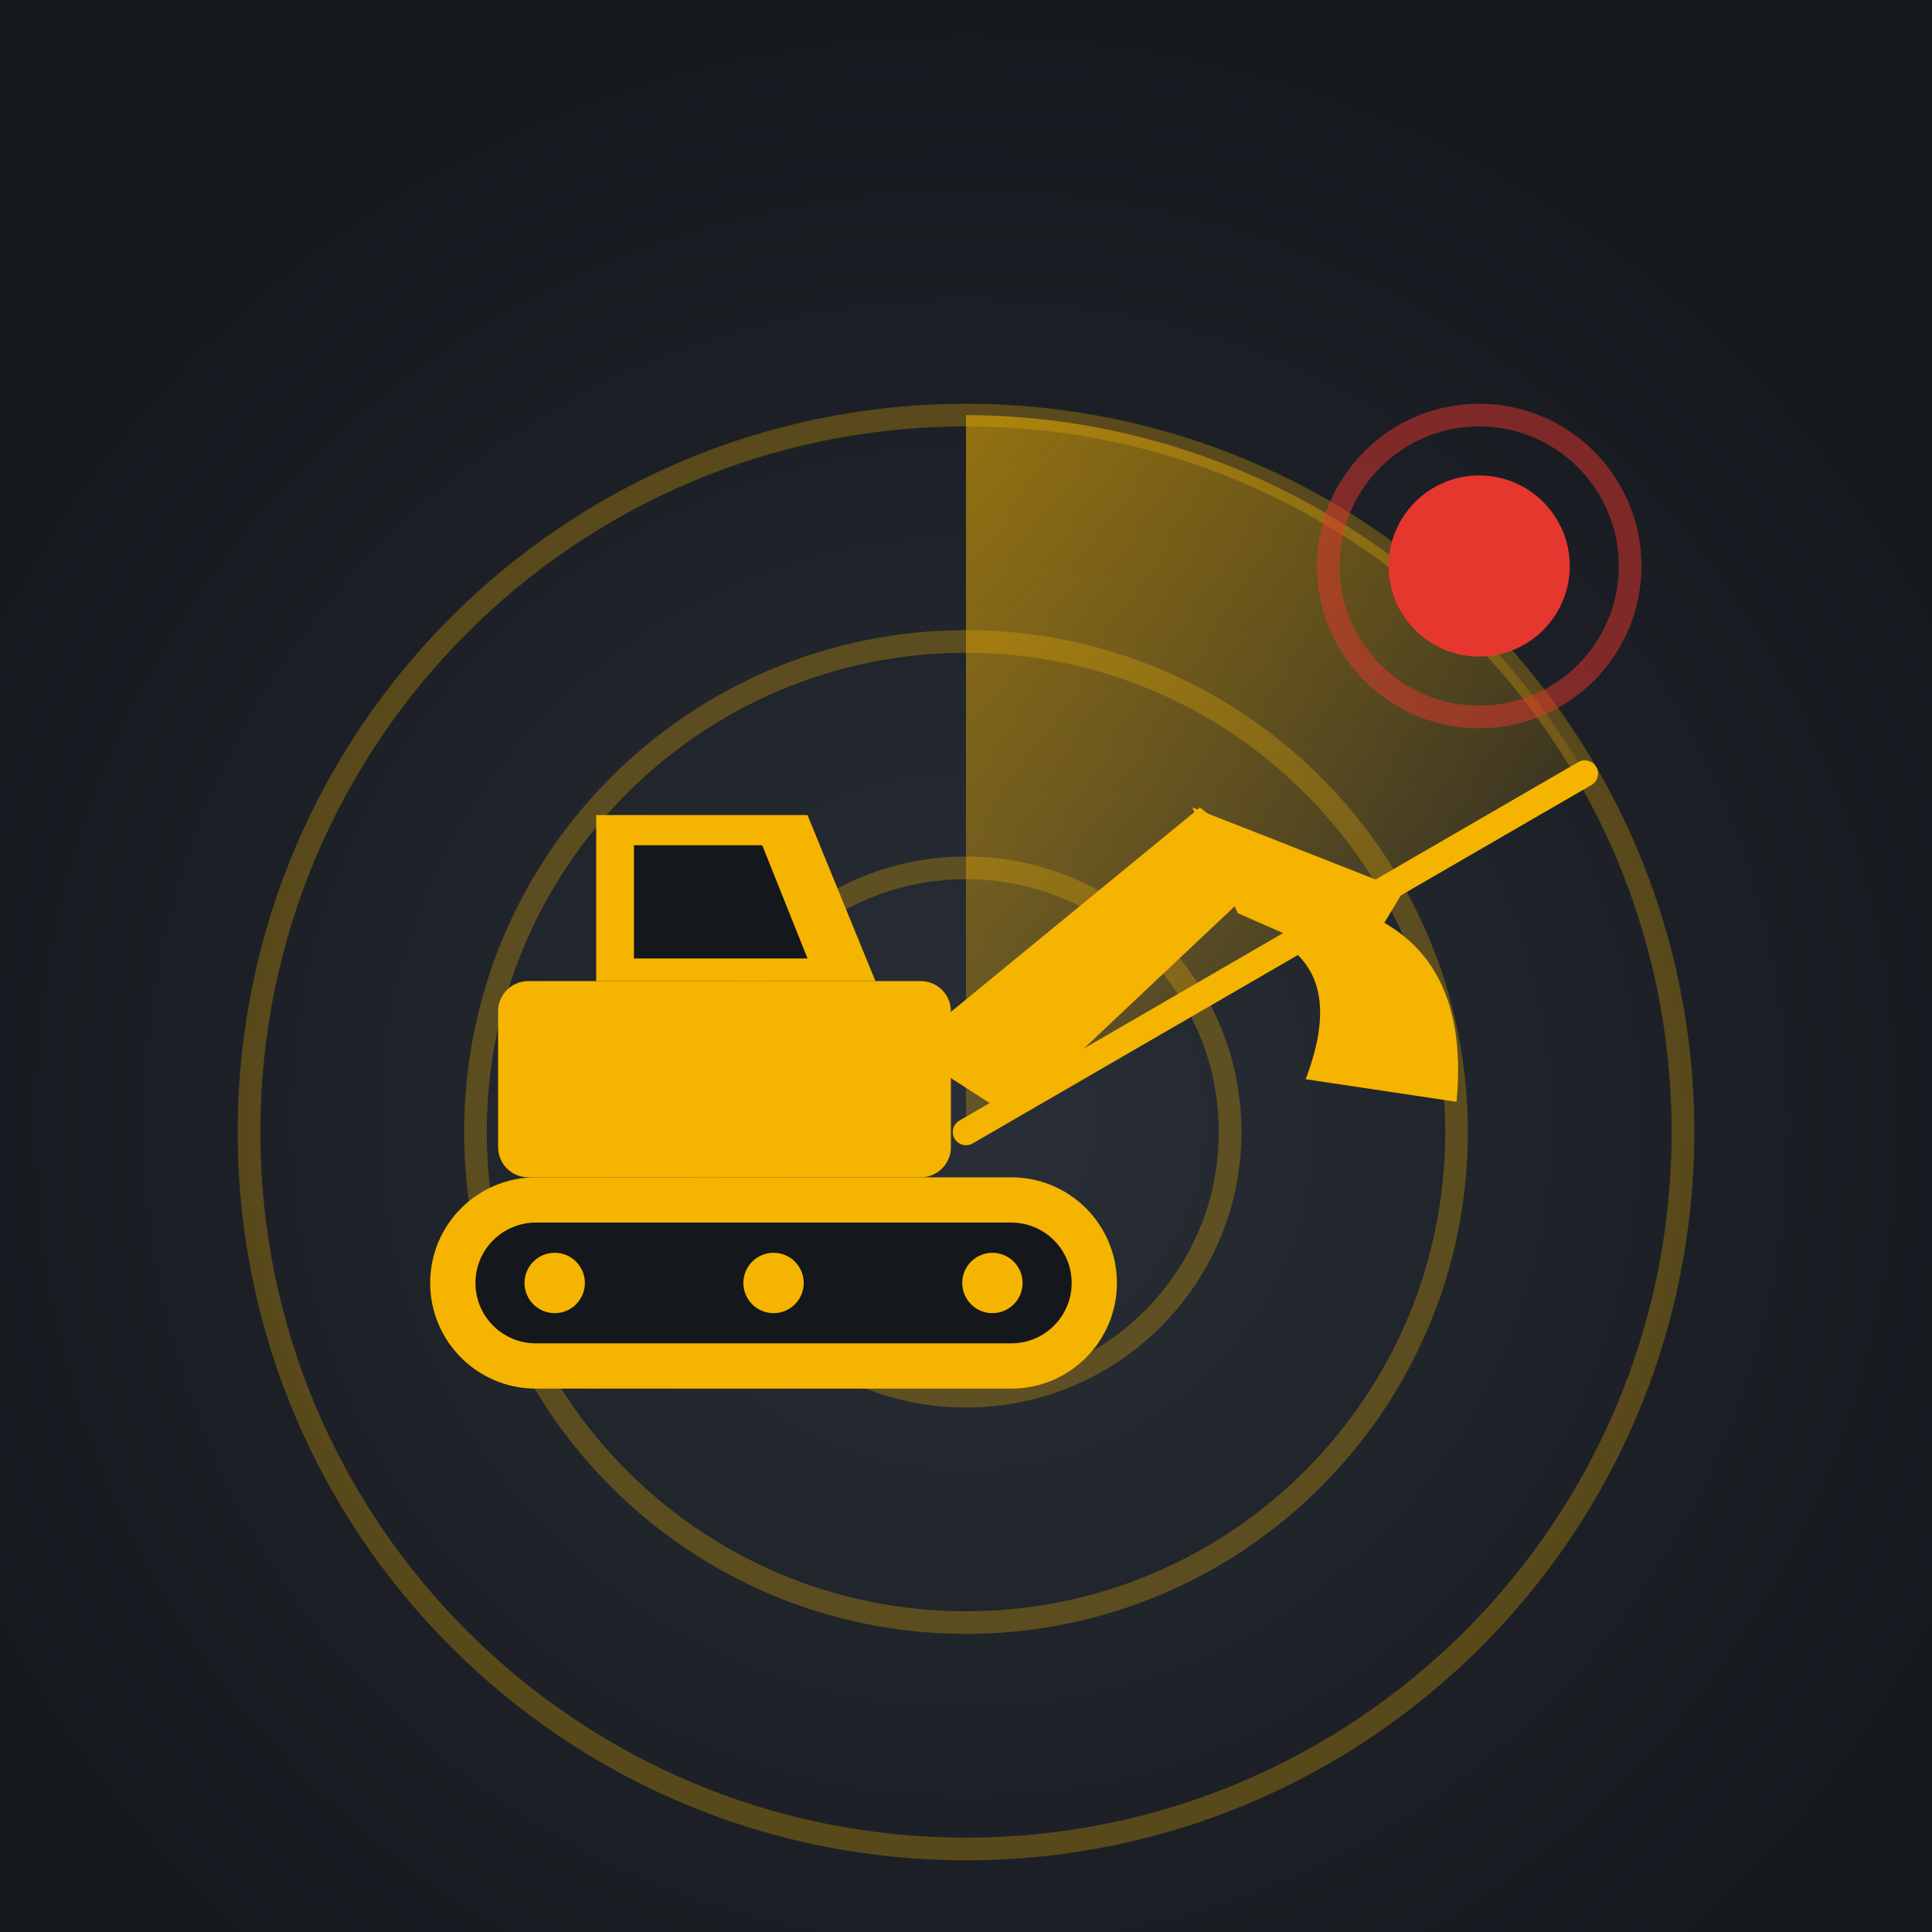
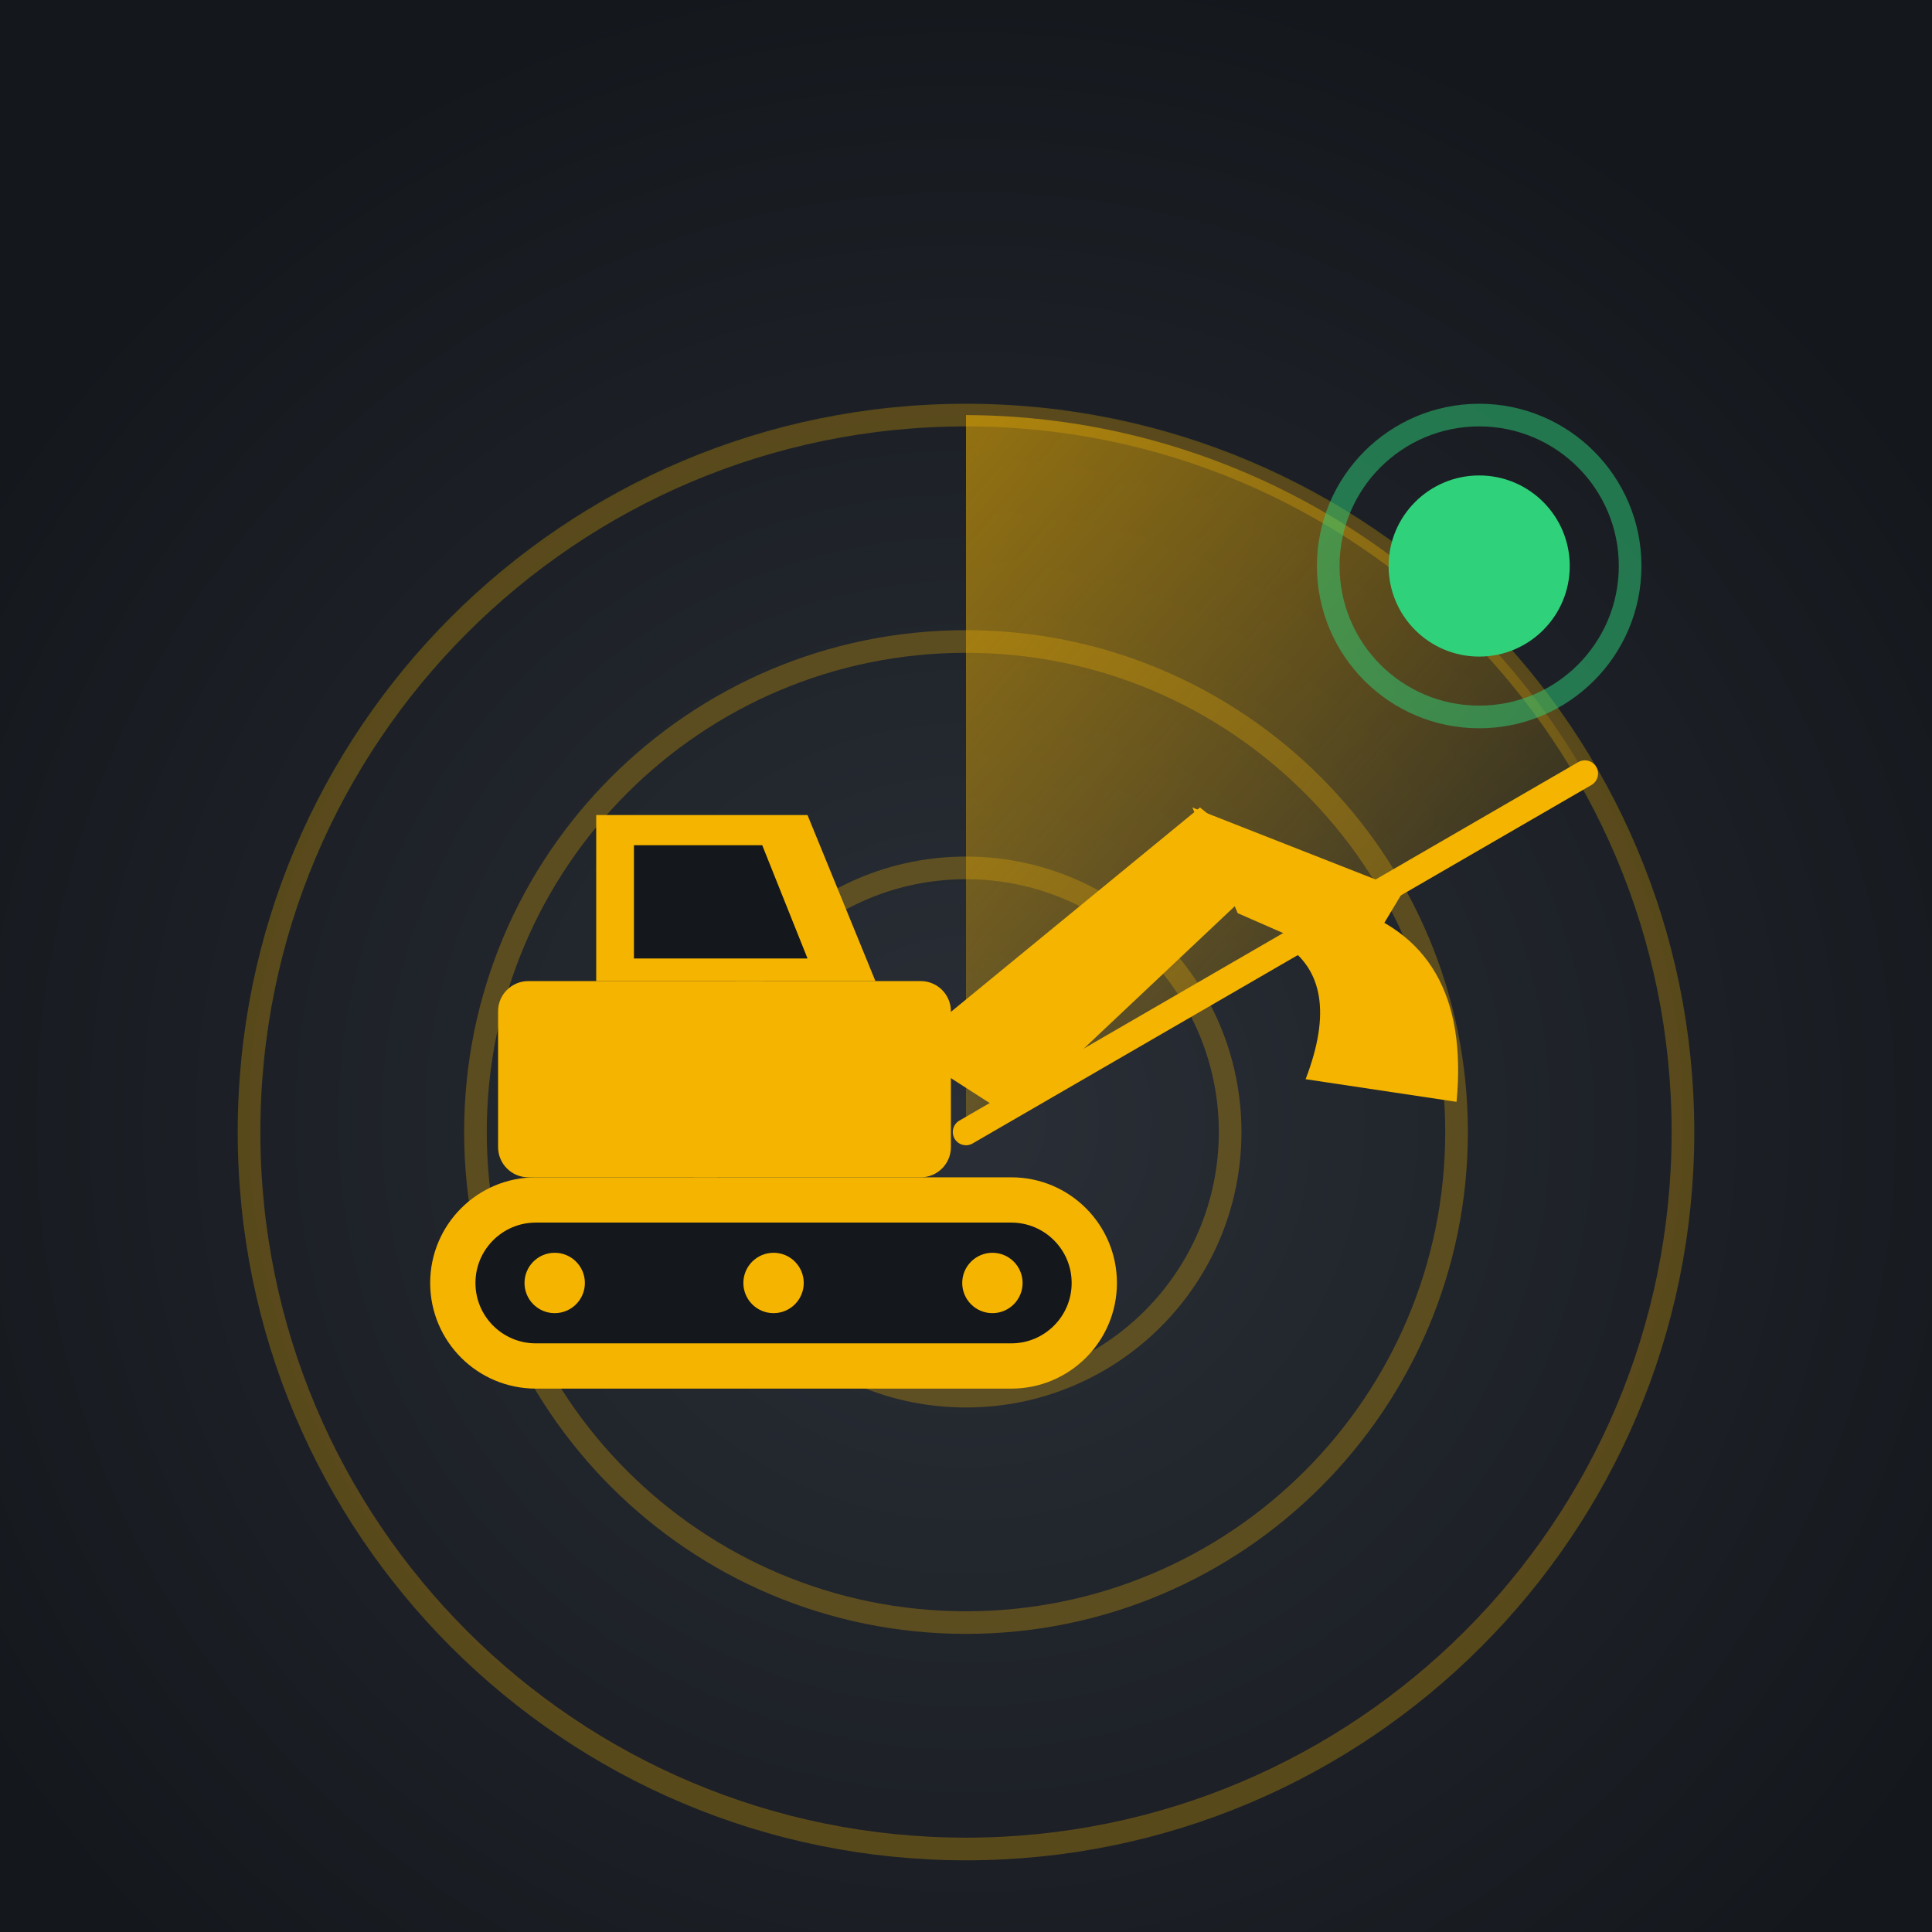
<svg xmlns="http://www.w3.org/2000/svg" viewBox="0 0 512 512">
  <defs>
    <radialGradient id="g" cx="50%" cy="58%" r="60%">
      <stop offset="0" stop-color="#2a2f37" />
      <stop offset="1" stop-color="#14171c" />
    </radialGradient>
    <linearGradient id="sw" x1="0" y1="0" x2="1" y2="1">
      <stop offset="0" stop-color="#f5b400" stop-opacity=".55" />
      <stop offset="1" stop-color="#f5b400" stop-opacity="0" />
    </linearGradient>
  </defs>
  <rect width="512" height="512" fill="url(#g)" />
  <g fill="none" stroke="#f5b400" stroke-opacity=".28" stroke-width="6">
    <circle cx="256" cy="300" r="70" />
    <circle cx="256" cy="300" r="130" />
    <circle cx="256" cy="300" r="190" />
  </g>
  <path d="M256 300 L256 110 A190 190 0 0 1 420 205 Z" fill="url(#sw)" />
  <line x1="256" y1="300" x2="420" y2="205" stroke="#f5b400" stroke-width="7" stroke-linecap="round" />
  <g fill="#f5b400">
    <rect x="120" y="318" width="170" height="44" rx="22" fill="#14171c" stroke="#f5b400" stroke-width="12" />
    <circle cx="147" cy="340" r="8" />
    <circle cx="205" cy="340" r="8" />
    <circle cx="263" cy="340" r="8" />
    <rect x="132" y="260" width="120" height="52" rx="8" />
    <path d="M158 260 v-44 h56 l18 44 z" />
    <path d="M168 224 h34 l12 30 h-46 z" fill="#14171c" />
    <path d="M240 278 L318 214 L338 230 L268 296 Z" />
    <path d="M316 214 L372 236 L360 256 L328 242 Z" />
    <path d="M356 240 q34 10 30 52 l-40 -6 q10 -26 -6 -36 z" />
  </g>
-   <circle cx="392" cy="150" r="24" fill="#e5372e" />
-   <circle cx="392" cy="150" r="40" fill="none" stroke="#e5372e" stroke-width="6" stroke-opacity=".5" />
+   <circle cx="392" cy="150" r="24" fill="#2fd27a" />
+   <circle cx="392" cy="150" r="40" fill="none" stroke="#2fd27a" stroke-width="6" stroke-opacity=".5" />
</svg>
